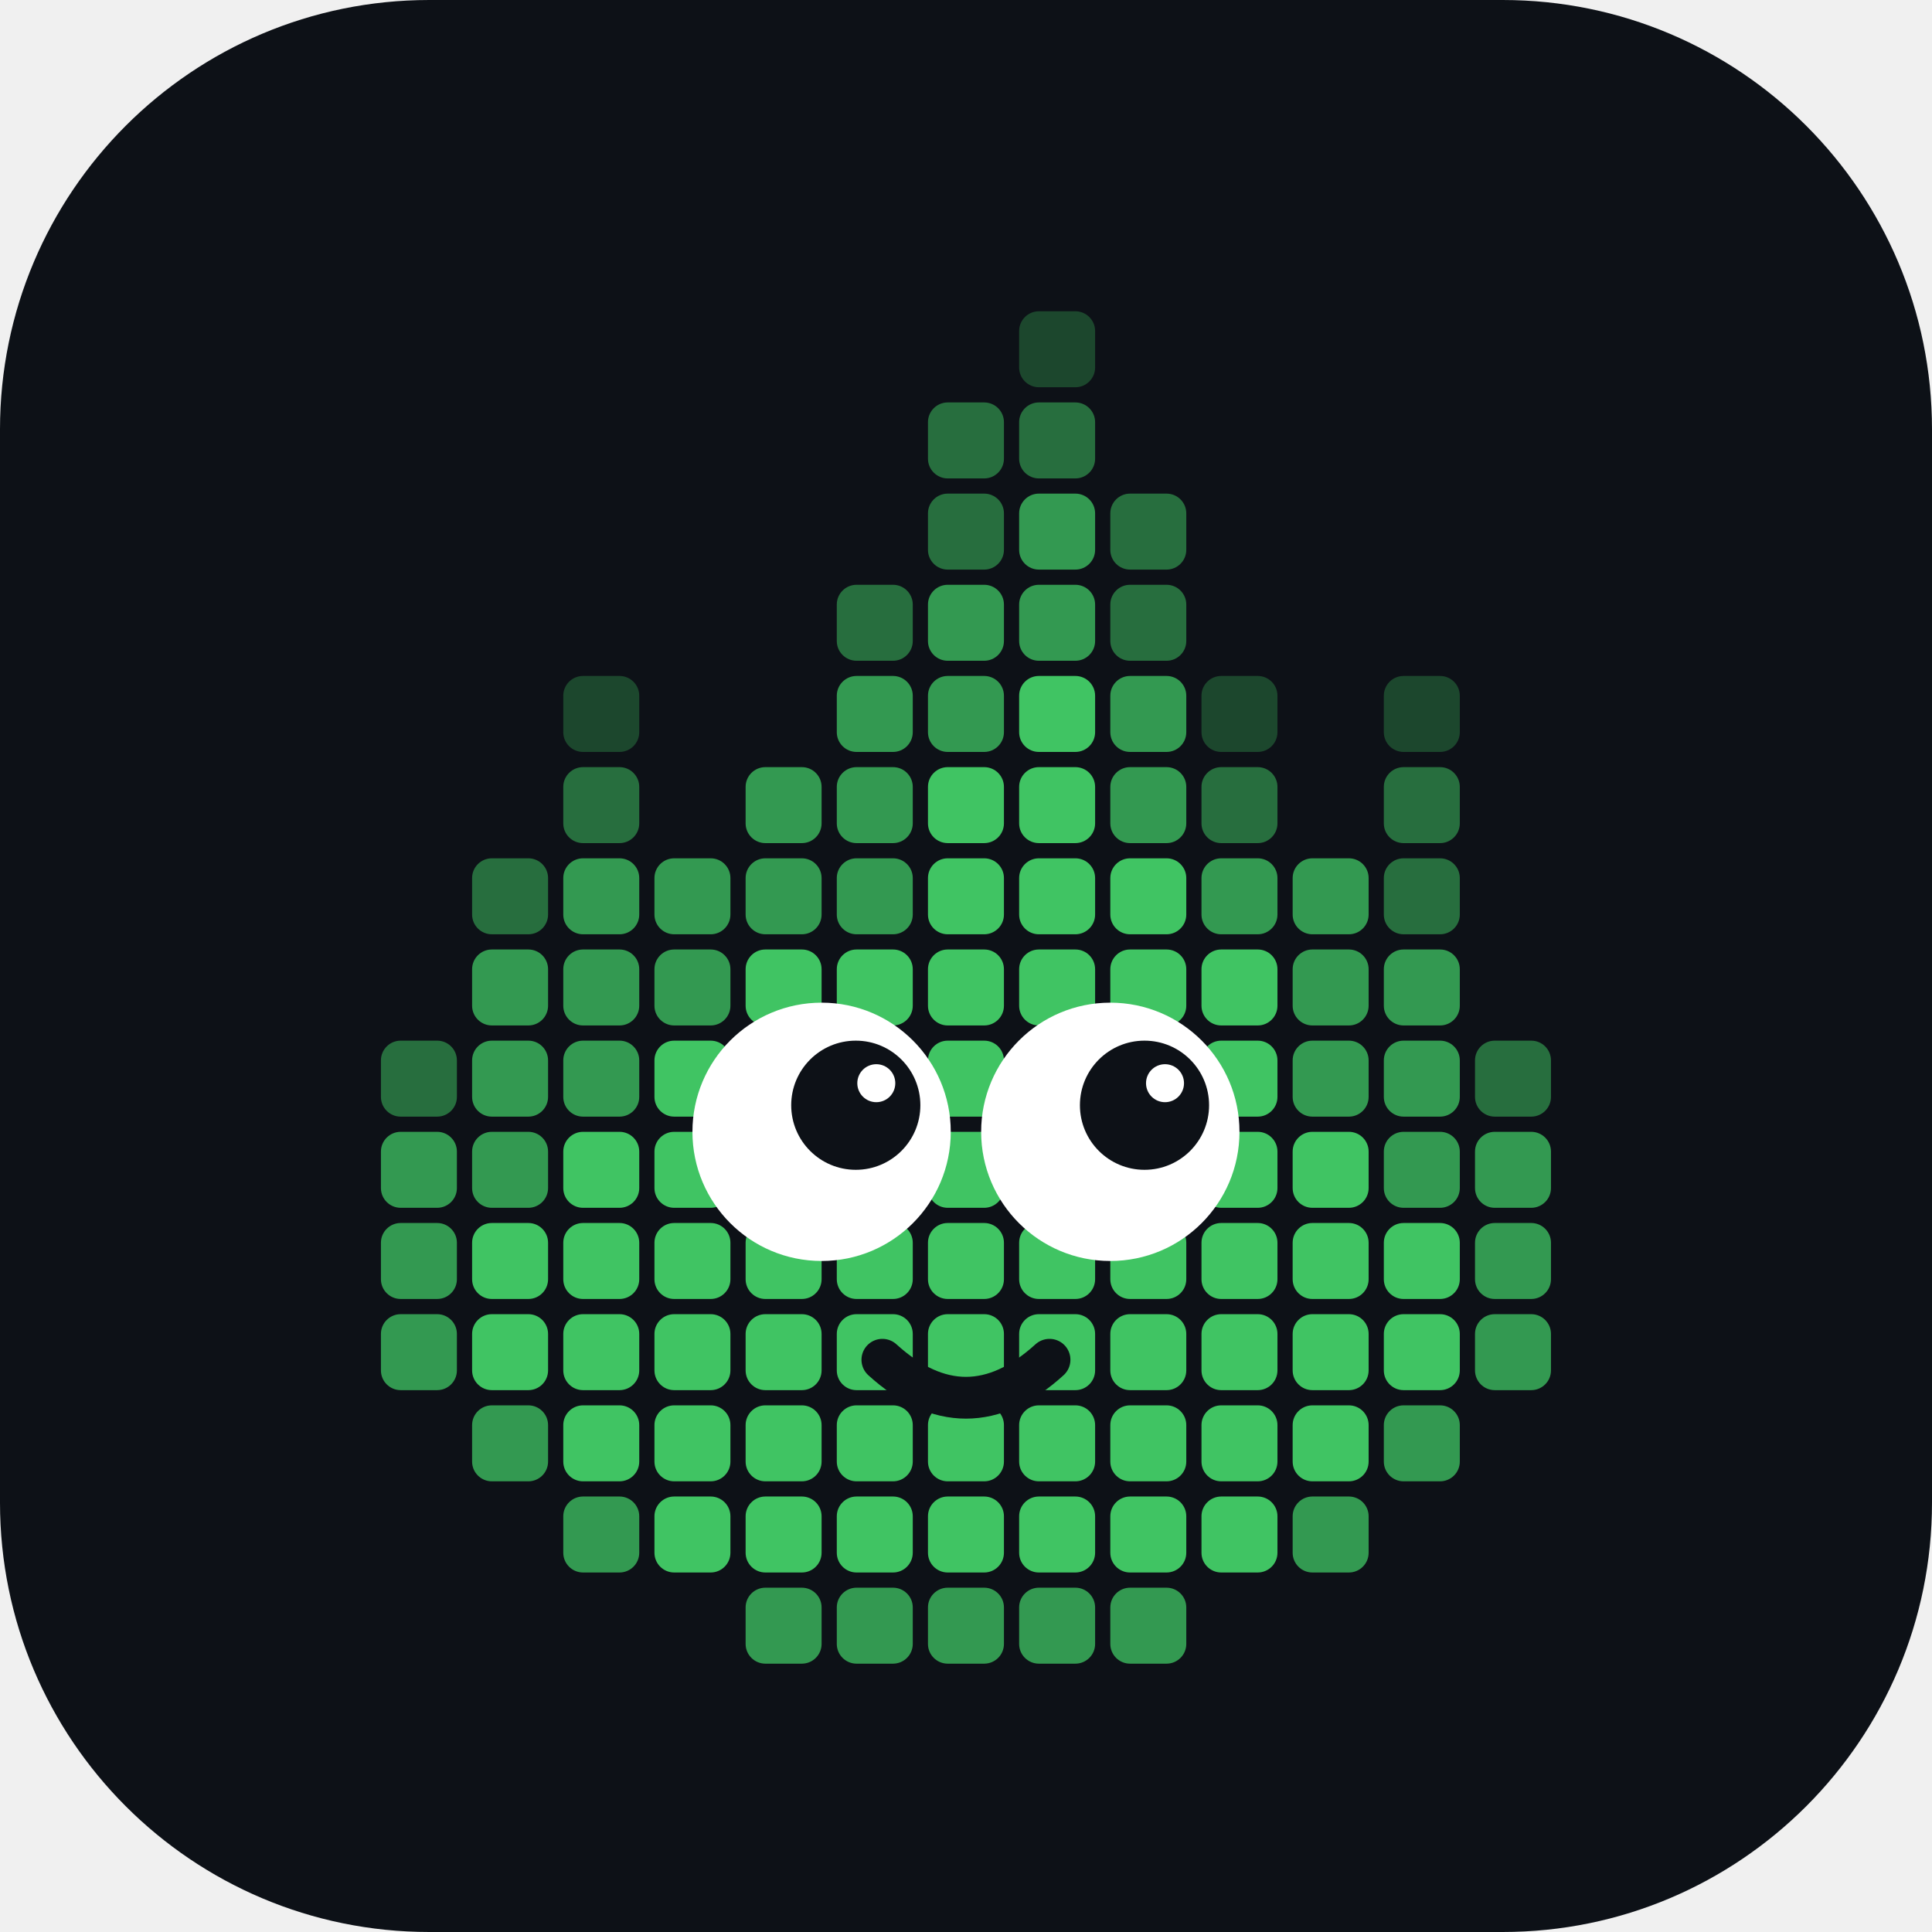
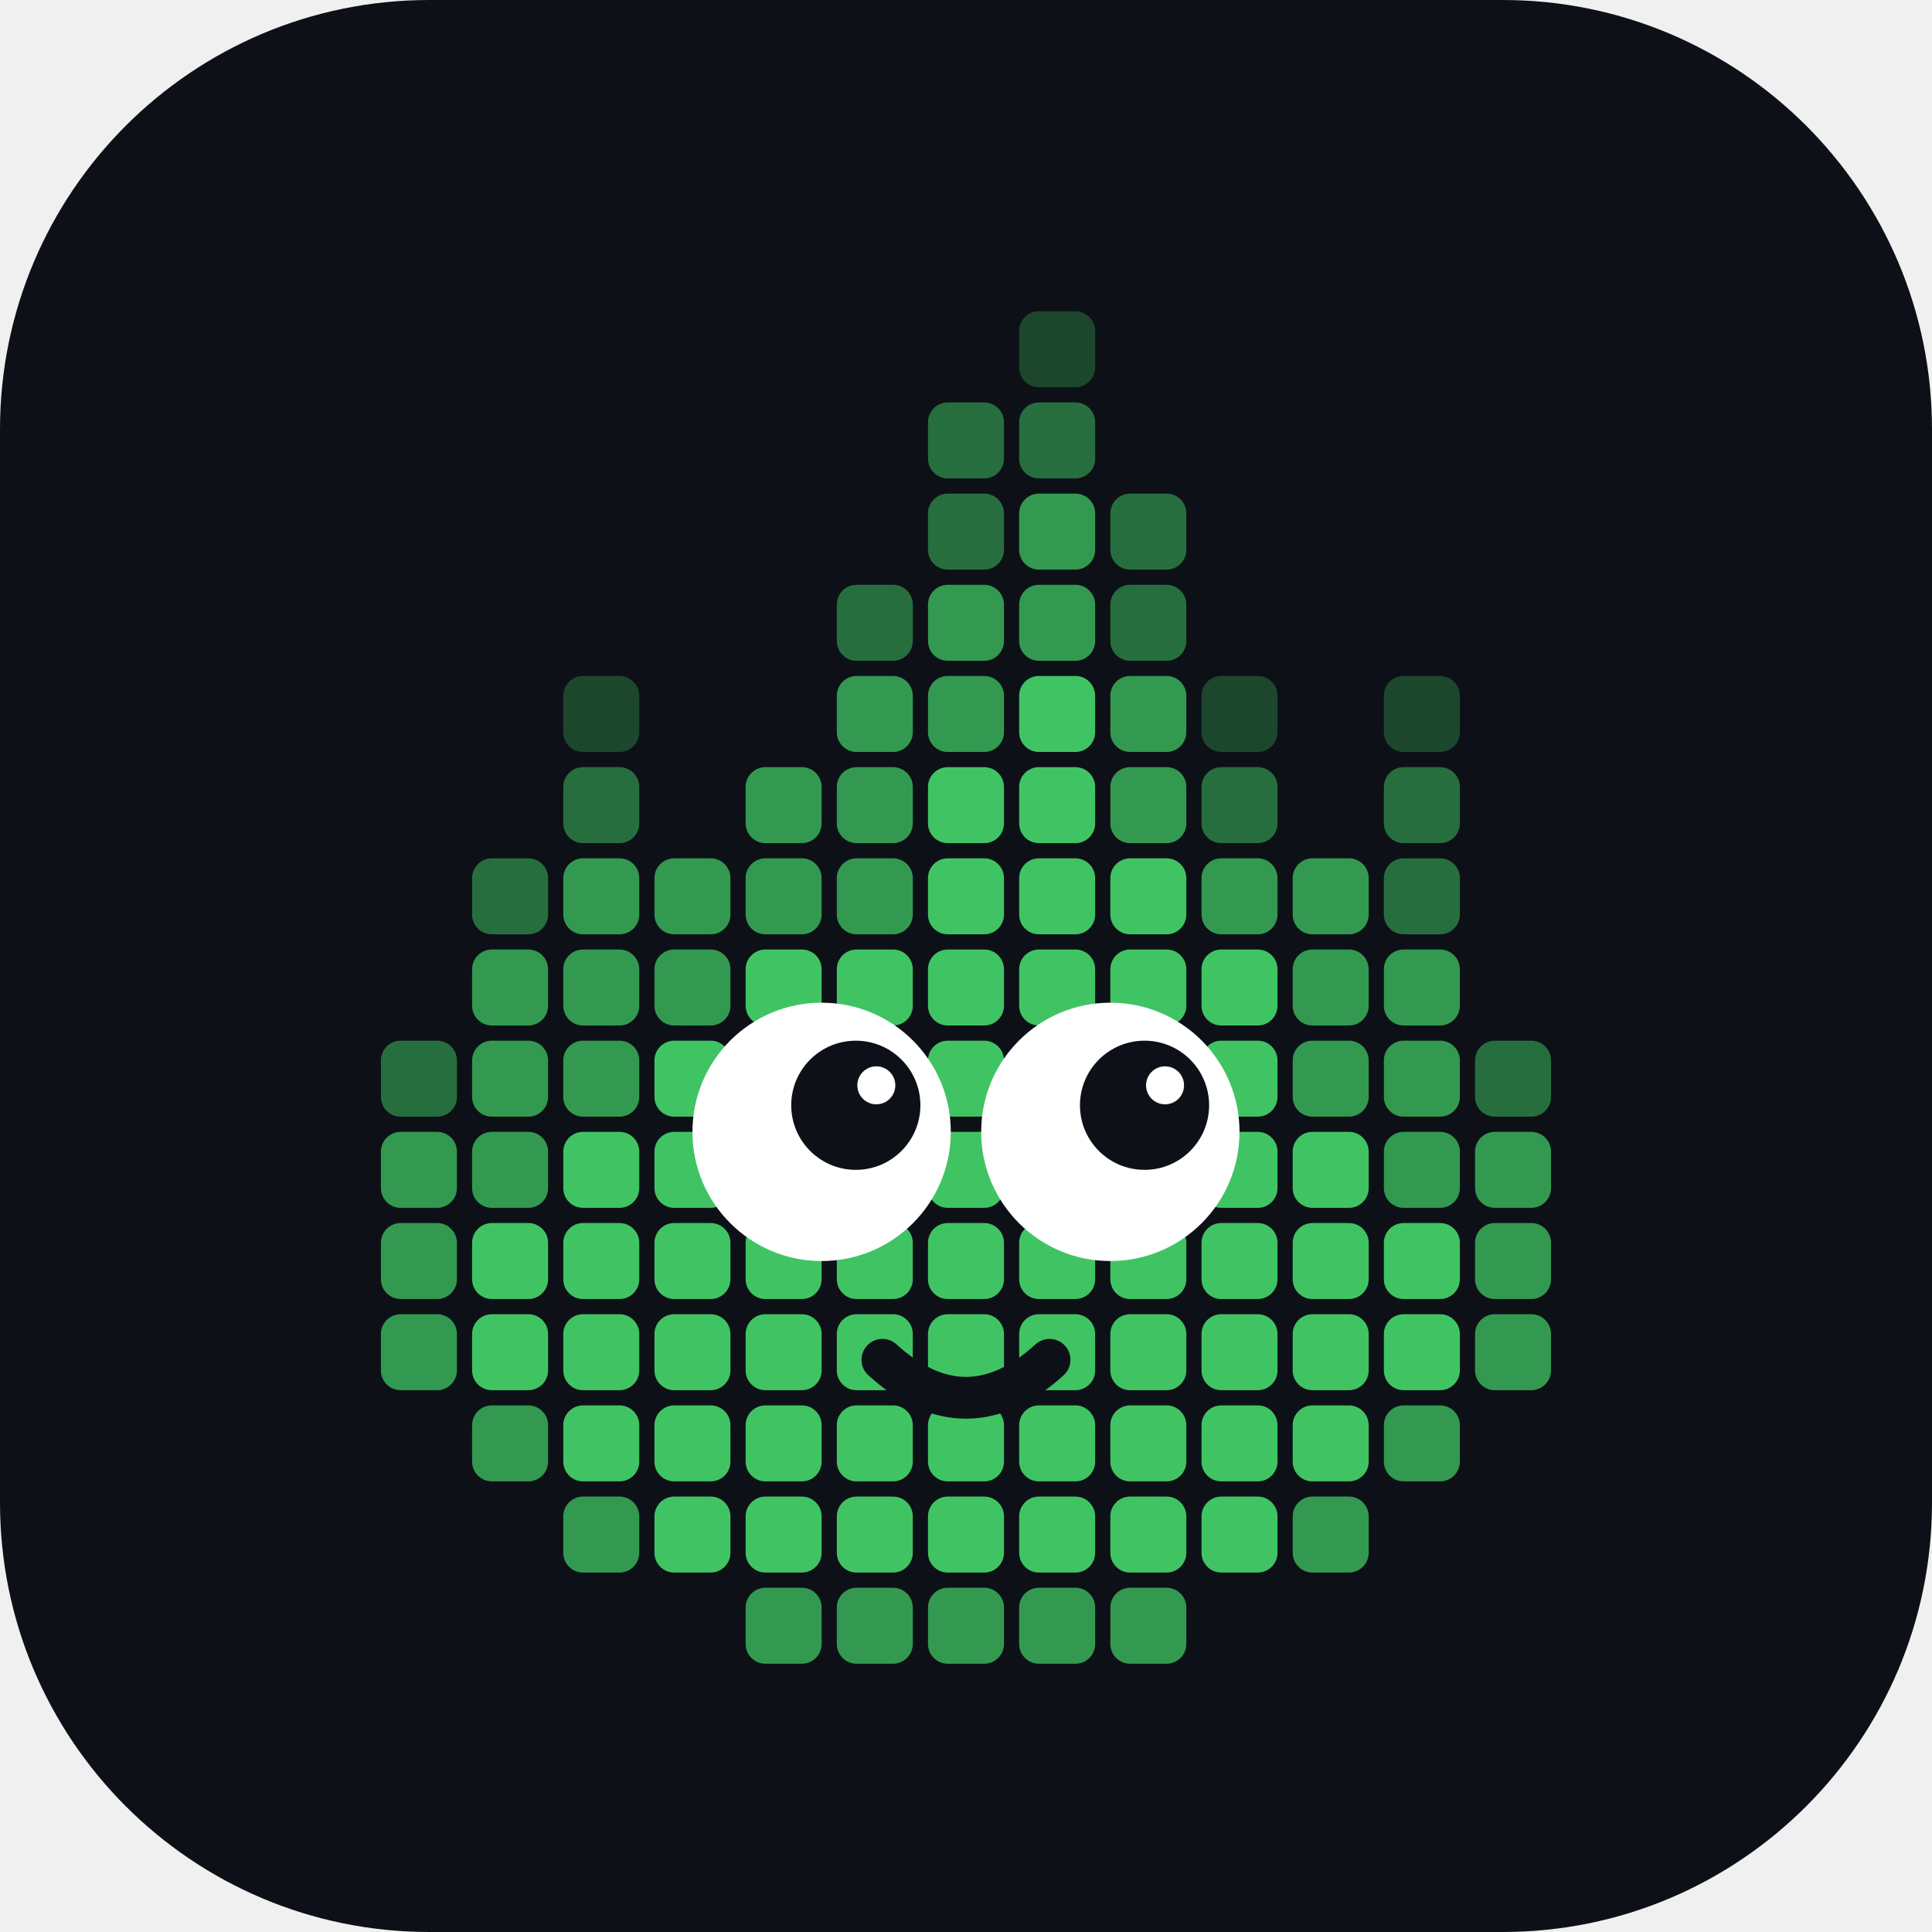
<svg xmlns="http://www.w3.org/2000/svg" viewBox="0 0 180 180" width="1024" height="1024" aria-hidden="true">
  <rect width="180" height="180" rx="40" fill="#0d1117" />
-   <g transform="translate(35.49 29.00) scale(0.7078652)">
-     <rect x="84" y="0" width="10" height="10" rx="2.6" fill="#40c463" fill-opacity="0.3" />
-     <rect x="72" y="12" width="10" height="10" rx="2.6" fill="#40c463" fill-opacity="0.52" />
-     <rect x="84" y="12" width="10" height="10" rx="2.6" fill="#40c463" fill-opacity="0.52" />
-     <rect x="72" y="24" width="10" height="10" rx="2.6" fill="#40c463" fill-opacity="0.52" />
-     <rect x="84" y="24" width="10" height="10" rx="2.6" fill="#40c463" fill-opacity="0.76" />
-     <rect x="96" y="24" width="10" height="10" rx="2.6" fill="#40c463" fill-opacity="0.52" />
-     <rect x="60" y="36" width="10" height="10" rx="2.6" fill="#40c463" fill-opacity="0.52" />
-     <rect x="72" y="36" width="10" height="10" rx="2.6" fill="#40c463" fill-opacity="0.76" />
-     <rect x="84" y="36" width="10" height="10" rx="2.6" fill="#40c463" fill-opacity="0.76" />
-     <rect x="96" y="36" width="10" height="10" rx="2.6" fill="#40c463" fill-opacity="0.52" />
-     <rect x="24" y="48" width="10" height="10" rx="2.6" fill="#40c463" fill-opacity="0.3" />
-     <rect x="60" y="48" width="10" height="10" rx="2.6" fill="#40c463" fill-opacity="0.76" />
-     <rect x="72" y="48" width="10" height="10" rx="2.6" fill="#40c463" fill-opacity="0.76" />
-     <rect x="84" y="48" width="10" height="10" rx="2.6" fill="#40c463" fill-opacity="1" />
-     <rect x="96" y="48" width="10" height="10" rx="2.6" fill="#40c463" fill-opacity="0.76" />
-     <rect x="108" y="48" width="10" height="10" rx="2.6" fill="#40c463" fill-opacity="0.3" />
-     <rect x="132" y="48" width="10" height="10" rx="2.6" fill="#40c463" fill-opacity="0.3" />
-     <rect x="24" y="60" width="10" height="10" rx="2.6" fill="#40c463" fill-opacity="0.52" />
-     <rect x="48" y="60" width="10" height="10" rx="2.6" fill="#40c463" fill-opacity="0.76" />
-     <rect x="60" y="60" width="10" height="10" rx="2.6" fill="#40c463" fill-opacity="0.76" />
-     <rect x="72" y="60" width="10" height="10" rx="2.6" fill="#40c463" fill-opacity="1" />
-     <rect x="84" y="60" width="10" height="10" rx="2.6" fill="#40c463" fill-opacity="1" />
-     <rect x="96" y="60" width="10" height="10" rx="2.6" fill="#40c463" fill-opacity="0.76" />
-     <rect x="108" y="60" width="10" height="10" rx="2.6" fill="#40c463" fill-opacity="0.52" />
-     <rect x="132" y="60" width="10" height="10" rx="2.6" fill="#40c463" fill-opacity="0.52" />
-     <rect x="12" y="72" width="10" height="10" rx="2.6" fill="#40c463" fill-opacity="0.52" />
-     <rect x="24" y="72" width="10" height="10" rx="2.6" fill="#40c463" fill-opacity="0.76" />
-     <rect x="36" y="72" width="10" height="10" rx="2.6" fill="#40c463" fill-opacity="0.76" />
-     <rect x="48" y="72" width="10" height="10" rx="2.6" fill="#40c463" fill-opacity="0.76" />
-     <rect x="60" y="72" width="10" height="10" rx="2.6" fill="#40c463" fill-opacity="0.76" />
-     <rect x="72" y="72" width="10" height="10" rx="2.6" fill="#40c463" fill-opacity="1" />
-     <rect x="84" y="72" width="10" height="10" rx="2.6" fill="#40c463" fill-opacity="1" />
-     <rect x="96" y="72" width="10" height="10" rx="2.6" fill="#40c463" fill-opacity="1" />
-     <rect x="108" y="72" width="10" height="10" rx="2.6" fill="#40c463" fill-opacity="0.76" />
-     <rect x="120" y="72" width="10" height="10" rx="2.6" fill="#40c463" fill-opacity="0.76" />
-     <rect x="132" y="72" width="10" height="10" rx="2.6" fill="#40c463" fill-opacity="0.52" />
-     <rect x="12" y="84" width="10" height="10" rx="2.6" fill="#40c463" fill-opacity="0.76" />
-     <rect x="24" y="84" width="10" height="10" rx="2.6" fill="#40c463" fill-opacity="0.76" />
-     <rect x="36" y="84" width="10" height="10" rx="2.6" fill="#40c463" fill-opacity="0.76" />
-     <rect x="48" y="84" width="10" height="10" rx="2.6" fill="#40c463" fill-opacity="1" />
-     <rect x="60" y="84" width="10" height="10" rx="2.6" fill="#40c463" fill-opacity="1" />
-     <rect x="72" y="84" width="10" height="10" rx="2.6" fill="#40c463" fill-opacity="1" />
-     <rect x="84" y="84" width="10" height="10" rx="2.6" fill="#40c463" fill-opacity="1" />
-     <rect x="96" y="84" width="10" height="10" rx="2.6" fill="#40c463" fill-opacity="1" />
-     <rect x="108" y="84" width="10" height="10" rx="2.6" fill="#40c463" fill-opacity="1" />
-     <rect x="120" y="84" width="10" height="10" rx="2.6" fill="#40c463" fill-opacity="0.76" />
-     <rect x="132" y="84" width="10" height="10" rx="2.6" fill="#40c463" fill-opacity="0.76" />
-     <rect x="0" y="96" width="10" height="10" rx="2.6" fill="#40c463" fill-opacity="0.52" />
-     <rect x="12" y="96" width="10" height="10" rx="2.6" fill="#40c463" fill-opacity="0.76" />
-     <rect x="24" y="96" width="10" height="10" rx="2.6" fill="#40c463" fill-opacity="0.76" />
-     <rect x="36" y="96" width="10" height="10" rx="2.6" fill="#40c463" fill-opacity="1" />
-     <rect x="48" y="96" width="10" height="10" rx="2.6" fill="#40c463" fill-opacity="1" />
-     <rect x="60" y="96" width="10" height="10" rx="2.6" fill="#40c463" fill-opacity="1" />
-     <rect x="72" y="96" width="10" height="10" rx="2.6" fill="#40c463" fill-opacity="1" />
-     <rect x="84" y="96" width="10" height="10" rx="2.6" fill="#40c463" fill-opacity="1" />
-     <rect x="96" y="96" width="10" height="10" rx="2.6" fill="#40c463" fill-opacity="1" />
-     <rect x="108" y="96" width="10" height="10" rx="2.6" fill="#40c463" fill-opacity="1" />
-     <rect x="120" y="96" width="10" height="10" rx="2.6" fill="#40c463" fill-opacity="0.76" />
-     <rect x="132" y="96" width="10" height="10" rx="2.6" fill="#40c463" fill-opacity="0.76" />
-     <rect x="144" y="96" width="10" height="10" rx="2.6" fill="#40c463" fill-opacity="0.52" />
-     <rect x="0" y="108" width="10" height="10" rx="2.6" fill="#40c463" fill-opacity="0.76" />
-     <rect x="12" y="108" width="10" height="10" rx="2.6" fill="#40c463" fill-opacity="0.76" />
-     <rect x="24" y="108" width="10" height="10" rx="2.6" fill="#40c463" fill-opacity="1" />
-     <rect x="36" y="108" width="10" height="10" rx="2.6" fill="#40c463" fill-opacity="1" />
-     <rect x="48" y="108" width="10" height="10" rx="2.6" fill="#40c463" fill-opacity="1" />
-     <rect x="60" y="108" width="10" height="10" rx="2.6" fill="#40c463" fill-opacity="1" />
-     <rect x="72" y="108" width="10" height="10" rx="2.6" fill="#40c463" fill-opacity="1" />
-     <rect x="84" y="108" width="10" height="10" rx="2.6" fill="#40c463" fill-opacity="1" />
-     <rect x="96" y="108" width="10" height="10" rx="2.6" fill="#40c463" fill-opacity="1" />
-     <rect x="108" y="108" width="10" height="10" rx="2.6" fill="#40c463" fill-opacity="1" />
-     <rect x="120" y="108" width="10" height="10" rx="2.6" fill="#40c463" fill-opacity="1" />
-     <rect x="132" y="108" width="10" height="10" rx="2.6" fill="#40c463" fill-opacity="0.76" />
-     <rect x="144" y="108" width="10" height="10" rx="2.6" fill="#40c463" fill-opacity="0.76" />
-     <rect x="0" y="120" width="10" height="10" rx="2.6" fill="#40c463" fill-opacity="0.76" />
-     <rect x="12" y="120" width="10" height="10" rx="2.6" fill="#40c463" fill-opacity="1" />
-     <rect x="24" y="120" width="10" height="10" rx="2.6" fill="#40c463" fill-opacity="1" />
-     <rect x="36" y="120" width="10" height="10" rx="2.6" fill="#40c463" fill-opacity="1" />
-     <rect x="48" y="120" width="10" height="10" rx="2.6" fill="#40c463" fill-opacity="1" />
-     <rect x="60" y="120" width="10" height="10" rx="2.6" fill="#40c463" fill-opacity="1" />
-     <rect x="72" y="120" width="10" height="10" rx="2.6" fill="#40c463" fill-opacity="1" />
-     <rect x="84" y="120" width="10" height="10" rx="2.6" fill="#40c463" fill-opacity="1" />
-     <rect x="96" y="120" width="10" height="10" rx="2.6" fill="#40c463" fill-opacity="1" />
-     <rect x="108" y="120" width="10" height="10" rx="2.6" fill="#40c463" fill-opacity="1" />
-     <rect x="120" y="120" width="10" height="10" rx="2.6" fill="#40c463" fill-opacity="1" />
-     <rect x="132" y="120" width="10" height="10" rx="2.6" fill="#40c463" fill-opacity="1" />
-     <rect x="144" y="120" width="10" height="10" rx="2.6" fill="#40c463" fill-opacity="0.76" />
-     <rect x="0" y="132" width="10" height="10" rx="2.6" fill="#40c463" fill-opacity="0.76" />
-     <rect x="12" y="132" width="10" height="10" rx="2.6" fill="#40c463" fill-opacity="1" />
-     <rect x="24" y="132" width="10" height="10" rx="2.6" fill="#40c463" fill-opacity="1" />
-     <rect x="36" y="132" width="10" height="10" rx="2.6" fill="#40c463" fill-opacity="1" />
-     <rect x="48" y="132" width="10" height="10" rx="2.6" fill="#40c463" fill-opacity="1" />
-     <rect x="60" y="132" width="10" height="10" rx="2.6" fill="#40c463" fill-opacity="1" />
-     <rect x="72" y="132" width="10" height="10" rx="2.6" fill="#40c463" fill-opacity="1" />
-     <rect x="84" y="132" width="10" height="10" rx="2.6" fill="#40c463" fill-opacity="1" />
-     <rect x="96" y="132" width="10" height="10" rx="2.6" fill="#40c463" fill-opacity="1" />
-     <rect x="108" y="132" width="10" height="10" rx="2.6" fill="#40c463" fill-opacity="1" />
-     <rect x="120" y="132" width="10" height="10" rx="2.6" fill="#40c463" fill-opacity="1" />
-     <rect x="132" y="132" width="10" height="10" rx="2.6" fill="#40c463" fill-opacity="1" />
-     <rect x="144" y="132" width="10" height="10" rx="2.6" fill="#40c463" fill-opacity="0.76" />
-     <rect x="12" y="144" width="10" height="10" rx="2.6" fill="#40c463" fill-opacity="0.76" />
-     <rect x="24" y="144" width="10" height="10" rx="2.6" fill="#40c463" fill-opacity="1" />
-     <rect x="36" y="144" width="10" height="10" rx="2.6" fill="#40c463" fill-opacity="1" />
-     <rect x="48" y="144" width="10" height="10" rx="2.6" fill="#40c463" fill-opacity="1" />
-     <rect x="60" y="144" width="10" height="10" rx="2.6" fill="#40c463" fill-opacity="1" />
-     <rect x="72" y="144" width="10" height="10" rx="2.6" fill="#40c463" fill-opacity="1" />
-     <rect x="84" y="144" width="10" height="10" rx="2.6" fill="#40c463" fill-opacity="1" />
-     <rect x="96" y="144" width="10" height="10" rx="2.6" fill="#40c463" fill-opacity="1" />
-     <rect x="108" y="144" width="10" height="10" rx="2.6" fill="#40c463" fill-opacity="1" />
-     <rect x="120" y="144" width="10" height="10" rx="2.6" fill="#40c463" fill-opacity="1" />
-     <rect x="132" y="144" width="10" height="10" rx="2.6" fill="#40c463" fill-opacity="0.76" />
-     <rect x="24" y="156" width="10" height="10" rx="2.6" fill="#40c463" fill-opacity="0.76" />
-     <rect x="36" y="156" width="10" height="10" rx="2.6" fill="#40c463" fill-opacity="1" />
-     <rect x="48" y="156" width="10" height="10" rx="2.6" fill="#40c463" fill-opacity="1" />
-     <rect x="60" y="156" width="10" height="10" rx="2.6" fill="#40c463" fill-opacity="1" />
-     <rect x="72" y="156" width="10" height="10" rx="2.6" fill="#40c463" fill-opacity="1" />
-     <rect x="84" y="156" width="10" height="10" rx="2.6" fill="#40c463" fill-opacity="1" />
-     <rect x="96" y="156" width="10" height="10" rx="2.6" fill="#40c463" fill-opacity="1" />
-     <rect x="108" y="156" width="10" height="10" rx="2.6" fill="#40c463" fill-opacity="1" />
-     <rect x="120" y="156" width="10" height="10" rx="2.6" fill="#40c463" fill-opacity="0.76" />
-     <rect x="48" y="168" width="10" height="10" rx="2.6" fill="#40c463" fill-opacity="0.76" />
-     <rect x="60" y="168" width="10" height="10" rx="2.6" fill="#40c463" fill-opacity="0.76" />
-     <rect x="72" y="168" width="10" height="10" rx="2.6" fill="#40c463" fill-opacity="0.76" />
-     <rect x="84" y="168" width="10" height="10" rx="2.6" fill="#40c463" fill-opacity="0.76" />
-     <rect x="96" y="168" width="10" height="10" rx="2.6" fill="#40c463" fill-opacity="0.76" />
-     <circle cx="58" cy="108" r="17" fill="#fff" />
-     <circle cx="62.5" cy="104.5" r="8.5" fill="#0d1117" />
-     <circle cx="65.2" cy="101.6" r="2.5" fill="#fff" />
-     <circle cx="96" cy="108" r="17" fill="#fff" />
-     <circle cx="100.5" cy="104.5" r="8.5" fill="#0d1117" />
-     <circle cx="103.2" cy="101.6" r="2.5" fill="#fff" />
-     <path d="M66 138 Q77 148 88 138" fill="none" stroke="#0d1117" stroke-width="5.5" stroke-linecap="round" />
+   <g transform="translate(35.49 29.00) scale(0.7079)">
+     <rect class="sq" data-level="1" x="84" y="0" width="10" height="10" rx="2.6" fill="#40c463" fill-opacity="0.3" />
+     <rect class="sq" data-level="2" x="72" y="12" width="10" height="10" rx="2.6" fill="#40c463" fill-opacity="0.52" />
+     <rect class="sq" data-level="2" x="84" y="12" width="10" height="10" rx="2.6" fill="#40c463" fill-opacity="0.52" />
+     <rect class="sq" data-level="2" x="72" y="24" width="10" height="10" rx="2.6" fill="#40c463" fill-opacity="0.52" />
+     <rect class="sq" data-level="3" x="84" y="24" width="10" height="10" rx="2.6" fill="#40c463" fill-opacity="0.76" />
+     <rect class="sq" data-level="2" x="96" y="24" width="10" height="10" rx="2.6" fill="#40c463" fill-opacity="0.52" />
+     <rect class="sq" data-level="2" x="60" y="36" width="10" height="10" rx="2.6" fill="#40c463" fill-opacity="0.52" />
+     <rect class="sq" data-level="3" x="72" y="36" width="10" height="10" rx="2.6" fill="#40c463" fill-opacity="0.76" />
+     <rect class="sq" data-level="3" x="84" y="36" width="10" height="10" rx="2.6" fill="#40c463" fill-opacity="0.76" />
+     <rect class="sq" data-level="2" x="96" y="36" width="10" height="10" rx="2.6" fill="#40c463" fill-opacity="0.52" />
+     <rect class="sq" data-level="1" x="24" y="48" width="10" height="10" rx="2.6" fill="#40c463" fill-opacity="0.3" />
+     <rect class="sq" data-level="3" x="60" y="48" width="10" height="10" rx="2.6" fill="#40c463" fill-opacity="0.76" />
+     <rect class="sq" data-level="3" x="72" y="48" width="10" height="10" rx="2.6" fill="#40c463" fill-opacity="0.76" />
+     <rect class="sq" data-level="4" x="84" y="48" width="10" height="10" rx="2.6" fill="#40c463" fill-opacity="1" />
+     <rect class="sq" data-level="3" x="96" y="48" width="10" height="10" rx="2.6" fill="#40c463" fill-opacity="0.76" />
+     <rect class="sq" data-level="1" x="108" y="48" width="10" height="10" rx="2.6" fill="#40c463" fill-opacity="0.3" />
+     <rect class="sq" data-level="1" x="132" y="48" width="10" height="10" rx="2.6" fill="#40c463" fill-opacity="0.3" />
+     <rect class="sq" data-level="2" x="24" y="60" width="10" height="10" rx="2.6" fill="#40c463" fill-opacity="0.52" />
+     <rect class="sq" data-level="3" x="48" y="60" width="10" height="10" rx="2.6" fill="#40c463" fill-opacity="0.76" />
+     <rect class="sq" data-level="3" x="60" y="60" width="10" height="10" rx="2.6" fill="#40c463" fill-opacity="0.76" />
+     <rect class="sq" data-level="4" x="72" y="60" width="10" height="10" rx="2.6" fill="#40c463" fill-opacity="1" />
+     <rect class="sq" data-level="4" x="84" y="60" width="10" height="10" rx="2.6" fill="#40c463" fill-opacity="1" />
+     <rect class="sq" data-level="3" x="96" y="60" width="10" height="10" rx="2.6" fill="#40c463" fill-opacity="0.76" />
+     <rect class="sq" data-level="2" x="108" y="60" width="10" height="10" rx="2.6" fill="#40c463" fill-opacity="0.52" />
+     <rect class="sq" data-level="2" x="132" y="60" width="10" height="10" rx="2.6" fill="#40c463" fill-opacity="0.52" />
+     <rect class="sq" data-level="2" x="12" y="72" width="10" height="10" rx="2.6" fill="#40c463" fill-opacity="0.52" />
+     <rect class="sq" data-level="3" x="24" y="72" width="10" height="10" rx="2.6" fill="#40c463" fill-opacity="0.76" />
+     <rect class="sq" data-level="3" x="36" y="72" width="10" height="10" rx="2.6" fill="#40c463" fill-opacity="0.76" />
+     <rect class="sq" data-level="3" x="48" y="72" width="10" height="10" rx="2.6" fill="#40c463" fill-opacity="0.76" />
+     <rect class="sq" data-level="3" x="60" y="72" width="10" height="10" rx="2.6" fill="#40c463" fill-opacity="0.76" />
+     <rect class="sq" data-level="4" x="72" y="72" width="10" height="10" rx="2.6" fill="#40c463" fill-opacity="1" />
+     <rect class="sq" data-level="4" x="84" y="72" width="10" height="10" rx="2.6" fill="#40c463" fill-opacity="1" />
+     <rect class="sq" data-level="4" x="96" y="72" width="10" height="10" rx="2.6" fill="#40c463" fill-opacity="1" />
+     <rect class="sq" data-level="3" x="108" y="72" width="10" height="10" rx="2.6" fill="#40c463" fill-opacity="0.76" />
+     <rect class="sq" data-level="3" x="120" y="72" width="10" height="10" rx="2.6" fill="#40c463" fill-opacity="0.76" />
+     <rect class="sq" data-level="2" x="132" y="72" width="10" height="10" rx="2.6" fill="#40c463" fill-opacity="0.52" />
+     <rect class="sq" data-level="3" x="12" y="84" width="10" height="10" rx="2.6" fill="#40c463" fill-opacity="0.76" />
+     <rect class="sq" data-level="3" x="24" y="84" width="10" height="10" rx="2.6" fill="#40c463" fill-opacity="0.76" />
+     <rect class="sq" data-level="3" x="36" y="84" width="10" height="10" rx="2.6" fill="#40c463" fill-opacity="0.76" />
+     <rect class="sq" data-level="4" x="48" y="84" width="10" height="10" rx="2.6" fill="#40c463" fill-opacity="1" />
+     <rect class="sq" data-level="4" x="60" y="84" width="10" height="10" rx="2.6" fill="#40c463" fill-opacity="1" />
+     <rect class="sq" data-level="4" x="72" y="84" width="10" height="10" rx="2.6" fill="#40c463" fill-opacity="1" />
+     <rect class="sq" data-level="4" x="84" y="84" width="10" height="10" rx="2.6" fill="#40c463" fill-opacity="1" />
+     <rect class="sq" data-level="4" x="96" y="84" width="10" height="10" rx="2.6" fill="#40c463" fill-opacity="1" />
+     <rect class="sq" data-level="4" x="108" y="84" width="10" height="10" rx="2.6" fill="#40c463" fill-opacity="1" />
+     <rect class="sq" data-level="3" x="120" y="84" width="10" height="10" rx="2.6" fill="#40c463" fill-opacity="0.76" />
+     <rect class="sq" data-level="3" x="132" y="84" width="10" height="10" rx="2.6" fill="#40c463" fill-opacity="0.76" />
+     <rect class="sq" data-level="2" x="0" y="96" width="10" height="10" rx="2.6" fill="#40c463" fill-opacity="0.52" />
+     <rect class="sq" data-level="3" x="12" y="96" width="10" height="10" rx="2.6" fill="#40c463" fill-opacity="0.76" />
+     <rect class="sq" data-level="3" x="24" y="96" width="10" height="10" rx="2.6" fill="#40c463" fill-opacity="0.76" />
+     <rect class="sq" data-level="4" x="36" y="96" width="10" height="10" rx="2.6" fill="#40c463" fill-opacity="1" />
+     <rect class="sq" data-level="4" x="48" y="96" width="10" height="10" rx="2.6" fill="#40c463" fill-opacity="1" />
+     <rect class="sq" data-level="4" x="60" y="96" width="10" height="10" rx="2.6" fill="#40c463" fill-opacity="1" />
+     <rect class="sq" data-level="4" x="72" y="96" width="10" height="10" rx="2.6" fill="#40c463" fill-opacity="1" />
+     <rect class="sq" data-level="4" x="84" y="96" width="10" height="10" rx="2.6" fill="#40c463" fill-opacity="1" />
+     <rect class="sq" data-level="4" x="96" y="96" width="10" height="10" rx="2.6" fill="#40c463" fill-opacity="1" />
+     <rect class="sq" data-level="4" x="108" y="96" width="10" height="10" rx="2.6" fill="#40c463" fill-opacity="1" />
+     <rect class="sq" data-level="3" x="120" y="96" width="10" height="10" rx="2.6" fill="#40c463" fill-opacity="0.76" />
+     <rect class="sq" data-level="3" x="132" y="96" width="10" height="10" rx="2.6" fill="#40c463" fill-opacity="0.76" />
+     <rect class="sq" data-level="2" x="144" y="96" width="10" height="10" rx="2.6" fill="#40c463" fill-opacity="0.52" />
+     <rect class="sq" data-level="3" x="0" y="108" width="10" height="10" rx="2.6" fill="#40c463" fill-opacity="0.76" />
+     <rect class="sq" data-level="3" x="12" y="108" width="10" height="10" rx="2.6" fill="#40c463" fill-opacity="0.76" />
+     <rect class="sq" data-level="4" x="24" y="108" width="10" height="10" rx="2.6" fill="#40c463" fill-opacity="1" />
+     <rect class="sq" data-level="4" x="36" y="108" width="10" height="10" rx="2.6" fill="#40c463" fill-opacity="1" />
+     <rect class="sq" data-level="4" x="48" y="108" width="10" height="10" rx="2.6" fill="#40c463" fill-opacity="1" />
+     <rect class="sq" data-level="4" x="60" y="108" width="10" height="10" rx="2.6" fill="#40c463" fill-opacity="1" />
+     <rect class="sq" data-level="4" x="72" y="108" width="10" height="10" rx="2.6" fill="#40c463" fill-opacity="1" />
+     <rect class="sq" data-level="4" x="84" y="108" width="10" height="10" rx="2.6" fill="#40c463" fill-opacity="1" />
+     <rect class="sq" data-level="4" x="96" y="108" width="10" height="10" rx="2.6" fill="#40c463" fill-opacity="1" />
+     <rect class="sq" data-level="4" x="108" y="108" width="10" height="10" rx="2.6" fill="#40c463" fill-opacity="1" />
+     <rect class="sq" data-level="4" x="120" y="108" width="10" height="10" rx="2.6" fill="#40c463" fill-opacity="1" />
+     <rect class="sq" data-level="3" x="132" y="108" width="10" height="10" rx="2.6" fill="#40c463" fill-opacity="0.76" />
+     <rect class="sq" data-level="3" x="144" y="108" width="10" height="10" rx="2.6" fill="#40c463" fill-opacity="0.76" />
+     <rect class="sq" data-level="3" x="0" y="120" width="10" height="10" rx="2.6" fill="#40c463" fill-opacity="0.76" />
+     <rect class="sq" data-level="4" x="12" y="120" width="10" height="10" rx="2.6" fill="#40c463" fill-opacity="1" />
+     <rect class="sq" data-level="4" x="24" y="120" width="10" height="10" rx="2.6" fill="#40c463" fill-opacity="1" />
+     <rect class="sq" data-level="4" x="36" y="120" width="10" height="10" rx="2.6" fill="#40c463" fill-opacity="1" />
+     <rect class="sq" data-level="4" x="48" y="120" width="10" height="10" rx="2.6" fill="#40c463" fill-opacity="1" />
+     <rect class="sq" data-level="4" x="60" y="120" width="10" height="10" rx="2.6" fill="#40c463" fill-opacity="1" />
+     <rect class="sq" data-level="4" x="72" y="120" width="10" height="10" rx="2.6" fill="#40c463" fill-opacity="1" />
+     <rect class="sq" data-level="4" x="84" y="120" width="10" height="10" rx="2.6" fill="#40c463" fill-opacity="1" />
+     <rect class="sq" data-level="4" x="96" y="120" width="10" height="10" rx="2.6" fill="#40c463" fill-opacity="1" />
+     <rect class="sq" data-level="4" x="108" y="120" width="10" height="10" rx="2.6" fill="#40c463" fill-opacity="1" />
+     <rect class="sq" data-level="4" x="120" y="120" width="10" height="10" rx="2.6" fill="#40c463" fill-opacity="1" />
+     <rect class="sq" data-level="4" x="132" y="120" width="10" height="10" rx="2.6" fill="#40c463" fill-opacity="1" />
+     <rect class="sq" data-level="3" x="144" y="120" width="10" height="10" rx="2.6" fill="#40c463" fill-opacity="0.76" />
+     <rect class="sq" data-level="3" x="0" y="132" width="10" height="10" rx="2.6" fill="#40c463" fill-opacity="0.76" />
+     <rect class="sq" data-level="4" x="12" y="132" width="10" height="10" rx="2.6" fill="#40c463" fill-opacity="1" />
+     <rect class="sq" data-level="4" x="24" y="132" width="10" height="10" rx="2.6" fill="#40c463" fill-opacity="1" />
+     <rect class="sq" data-level="4" x="36" y="132" width="10" height="10" rx="2.6" fill="#40c463" fill-opacity="1" />
+     <rect class="sq" data-level="4" x="48" y="132" width="10" height="10" rx="2.6" fill="#40c463" fill-opacity="1" />
+     <rect class="sq" data-level="4" x="60" y="132" width="10" height="10" rx="2.6" fill="#40c463" fill-opacity="1" />
+     <rect class="sq" data-level="4" x="72" y="132" width="10" height="10" rx="2.6" fill="#40c463" fill-opacity="1" />
+     <rect class="sq" data-level="4" x="84" y="132" width="10" height="10" rx="2.6" fill="#40c463" fill-opacity="1" />
+     <rect class="sq" data-level="4" x="96" y="132" width="10" height="10" rx="2.6" fill="#40c463" fill-opacity="1" />
+     <rect class="sq" data-level="4" x="108" y="132" width="10" height="10" rx="2.6" fill="#40c463" fill-opacity="1" />
+     <rect class="sq" data-level="4" x="120" y="132" width="10" height="10" rx="2.6" fill="#40c463" fill-opacity="1" />
+     <rect class="sq" data-level="4" x="132" y="132" width="10" height="10" rx="2.6" fill="#40c463" fill-opacity="1" />
+     <rect class="sq" data-level="3" x="144" y="132" width="10" height="10" rx="2.6" fill="#40c463" fill-opacity="0.76" />
+     <rect class="sq" data-level="3" x="12" y="144" width="10" height="10" rx="2.6" fill="#40c463" fill-opacity="0.76" />
+     <rect class="sq" data-level="4" x="24" y="144" width="10" height="10" rx="2.6" fill="#40c463" fill-opacity="1" />
+     <rect class="sq" data-level="4" x="36" y="144" width="10" height="10" rx="2.6" fill="#40c463" fill-opacity="1" />
+     <rect class="sq" data-level="4" x="48" y="144" width="10" height="10" rx="2.6" fill="#40c463" fill-opacity="1" />
+     <rect class="sq" data-level="4" x="60" y="144" width="10" height="10" rx="2.6" fill="#40c463" fill-opacity="1" />
+     <rect class="sq" data-level="4" x="72" y="144" width="10" height="10" rx="2.6" fill="#40c463" fill-opacity="1" />
+     <rect class="sq" data-level="4" x="84" y="144" width="10" height="10" rx="2.6" fill="#40c463" fill-opacity="1" />
+     <rect class="sq" data-level="4" x="96" y="144" width="10" height="10" rx="2.6" fill="#40c463" fill-opacity="1" />
+     <rect class="sq" data-level="4" x="108" y="144" width="10" height="10" rx="2.6" fill="#40c463" fill-opacity="1" />
+     <rect class="sq" data-level="4" x="120" y="144" width="10" height="10" rx="2.6" fill="#40c463" fill-opacity="1" />
+     <rect class="sq" data-level="3" x="132" y="144" width="10" height="10" rx="2.6" fill="#40c463" fill-opacity="0.76" />
+     <rect class="sq" data-level="3" x="24" y="156" width="10" height="10" rx="2.6" fill="#40c463" fill-opacity="0.76" />
+     <rect class="sq" data-level="4" x="36" y="156" width="10" height="10" rx="2.6" fill="#40c463" fill-opacity="1" />
+     <rect class="sq" data-level="4" x="48" y="156" width="10" height="10" rx="2.6" fill="#40c463" fill-opacity="1" />
+     <rect class="sq" data-level="4" x="60" y="156" width="10" height="10" rx="2.6" fill="#40c463" fill-opacity="1" />
+     <rect class="sq" data-level="4" x="72" y="156" width="10" height="10" rx="2.6" fill="#40c463" fill-opacity="1" />
+     <rect class="sq" data-level="4" x="84" y="156" width="10" height="10" rx="2.6" fill="#40c463" fill-opacity="1" />
+     <rect class="sq" data-level="4" x="96" y="156" width="10" height="10" rx="2.6" fill="#40c463" fill-opacity="1" />
+     <rect class="sq" data-level="4" x="108" y="156" width="10" height="10" rx="2.6" fill="#40c463" fill-opacity="1" />
+     <rect class="sq" data-level="3" x="120" y="156" width="10" height="10" rx="2.6" fill="#40c463" fill-opacity="0.76" />
+     <rect class="sq" data-level="3" x="48" y="168" width="10" height="10" rx="2.6" fill="#40c463" fill-opacity="0.76" />
+     <rect class="sq" data-level="3" x="60" y="168" width="10" height="10" rx="2.6" fill="#40c463" fill-opacity="0.76" />
+     <rect class="sq" data-level="3" x="72" y="168" width="10" height="10" rx="2.6" fill="#40c463" fill-opacity="0.76" />
+     <rect class="sq" data-level="3" x="84" y="168" width="10" height="10" rx="2.6" fill="#40c463" fill-opacity="0.76" />
+     <rect class="sq" data-level="3" x="96" y="168" width="10" height="10" rx="2.6" fill="#40c463" fill-opacity="0.76" />
+     <g class="eyes">
+       <circle cx="58" cy="108" r="17" fill="#fff" />
+       <g class="pupil">
+         <circle cx="62.5" cy="104.5" r="8.5" fill="#0d1117" />
+         <circle cx="65.2" cy="101.875" r="2.5" fill="#fff" />
+       </g>
+       <circle cx="96" cy="108" r="17" fill="#fff" />
+       <g class="pupil">
+         <circle cx="100.5" cy="104.5" r="8.5" fill="#0d1117" />
+         <circle cx="103.2" cy="101.875" r="2.5" fill="#fff" />
+       </g>
+     </g>
+     <path class="mouth" d="M66 138 Q77 148 88 138" fill="none" stroke="#0d1117" stroke-width="5.5" stroke-linecap="round" />
  </g>
</svg>
